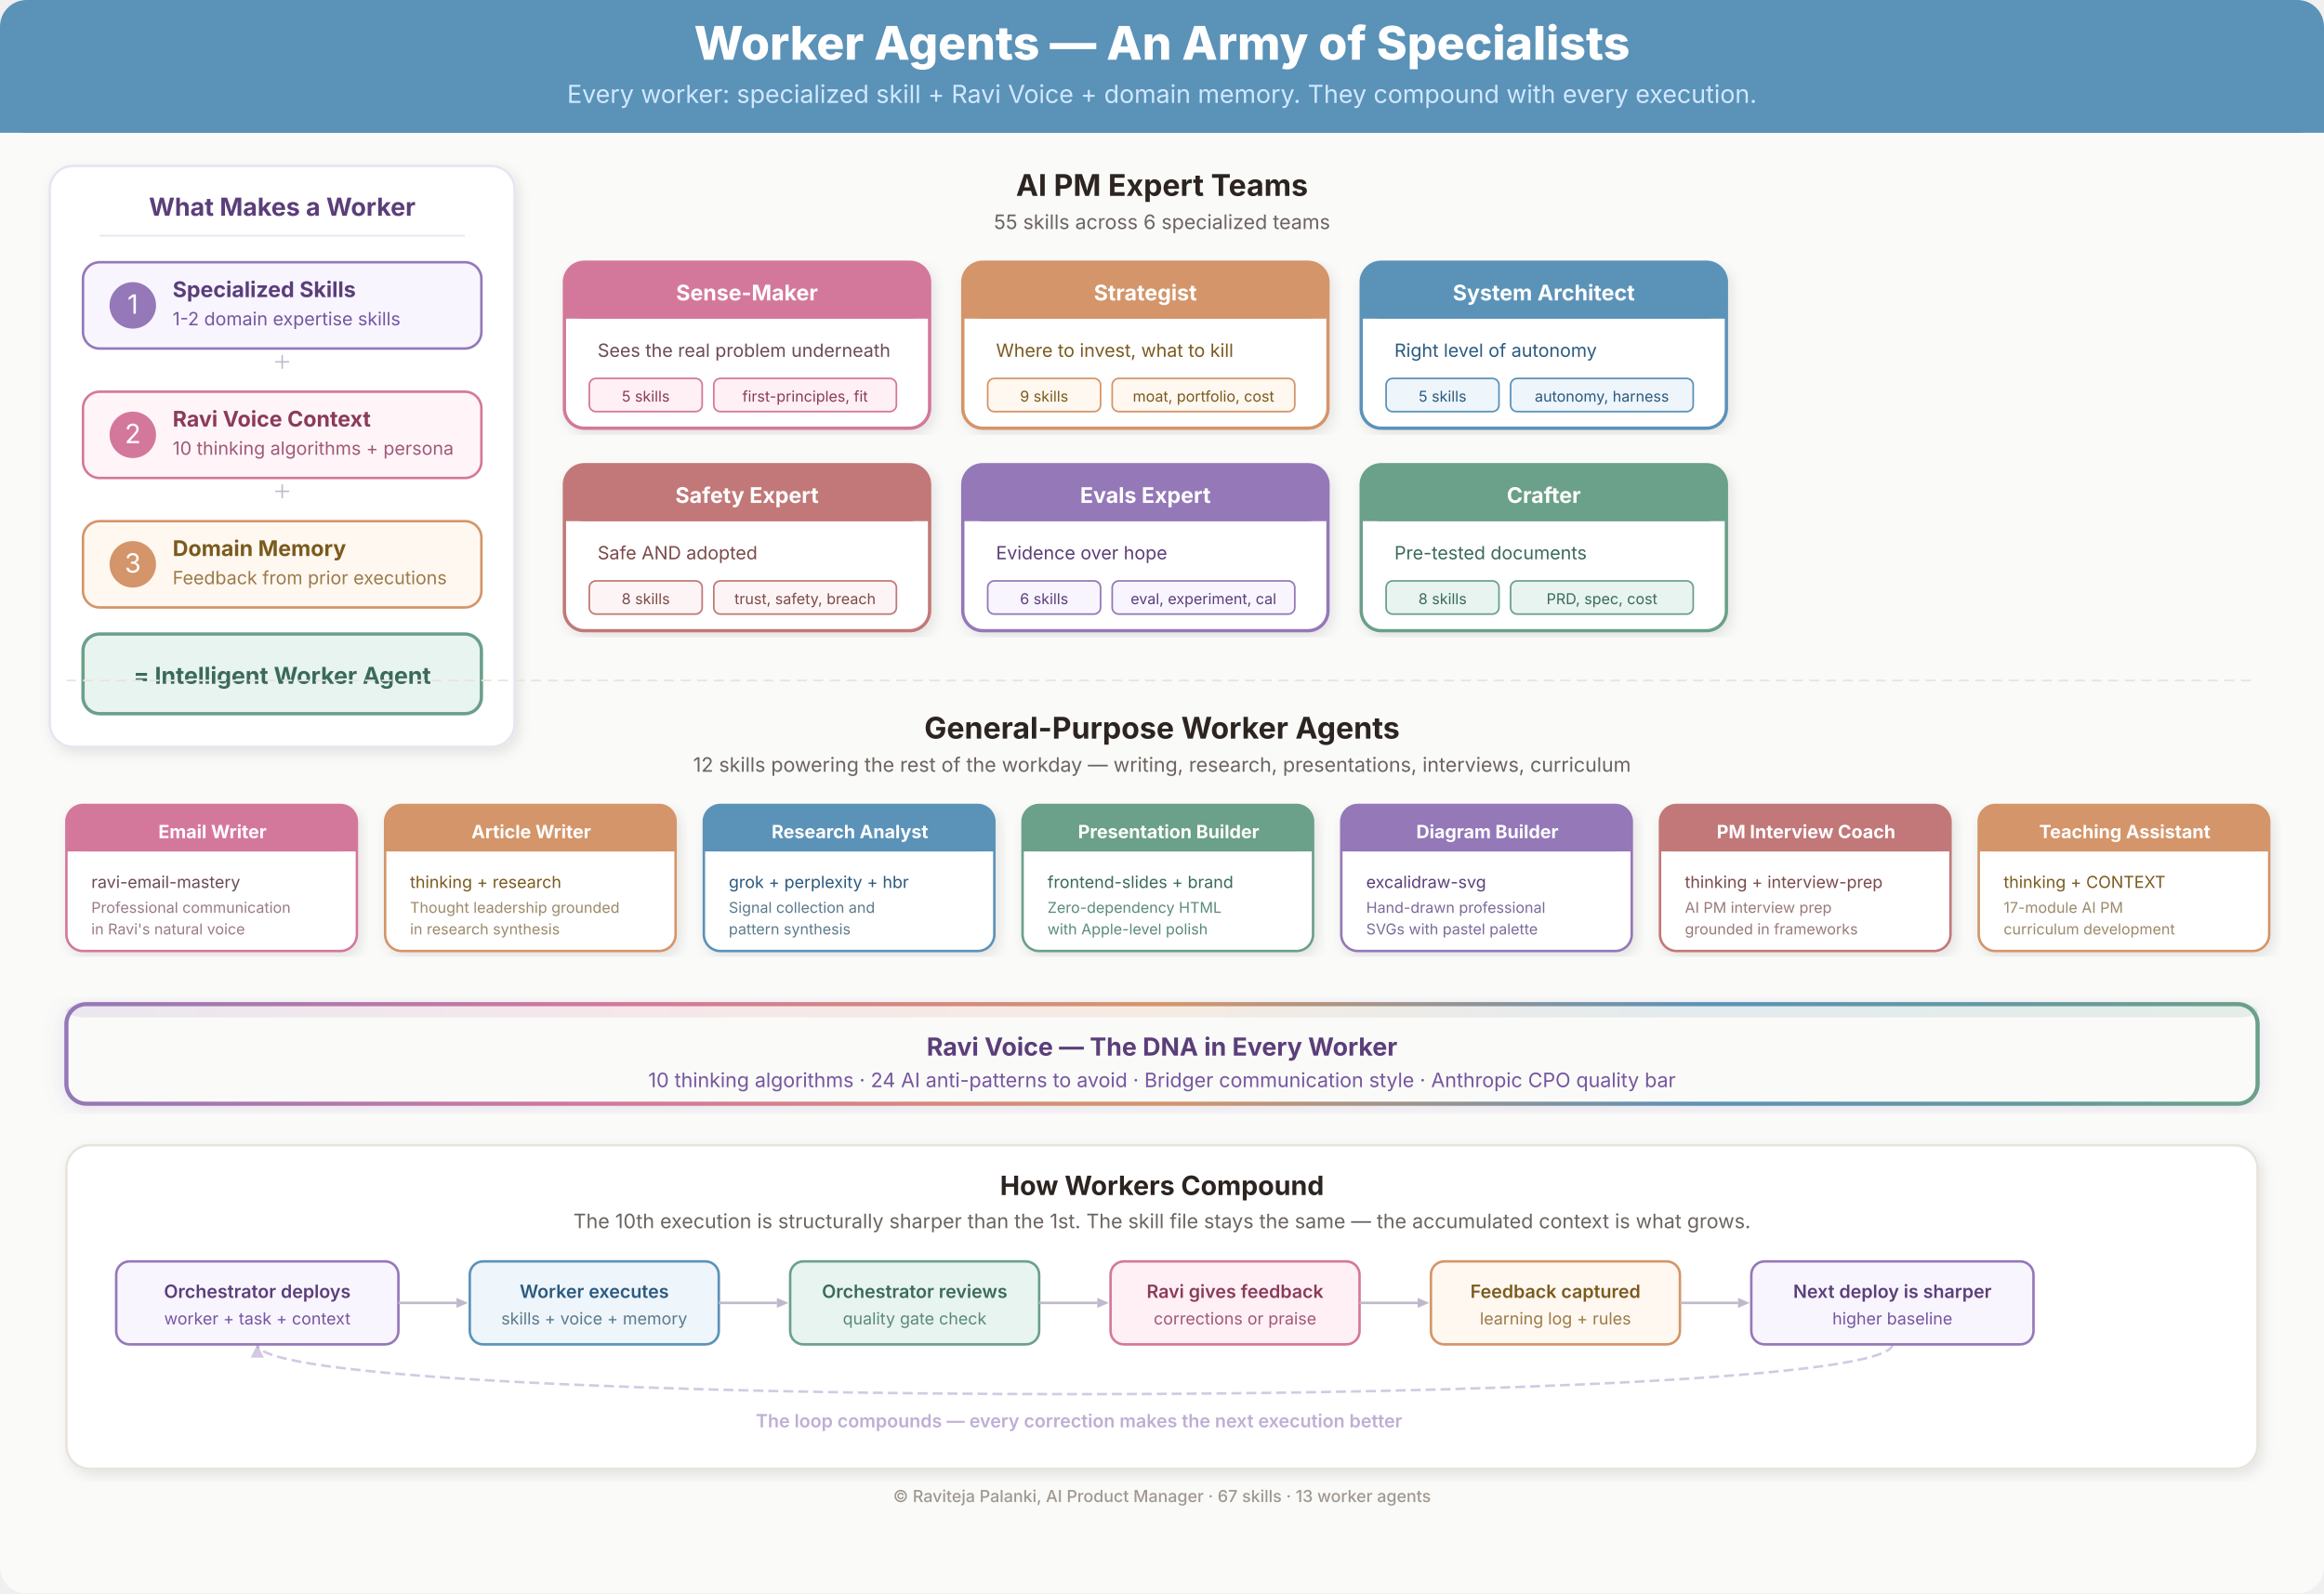
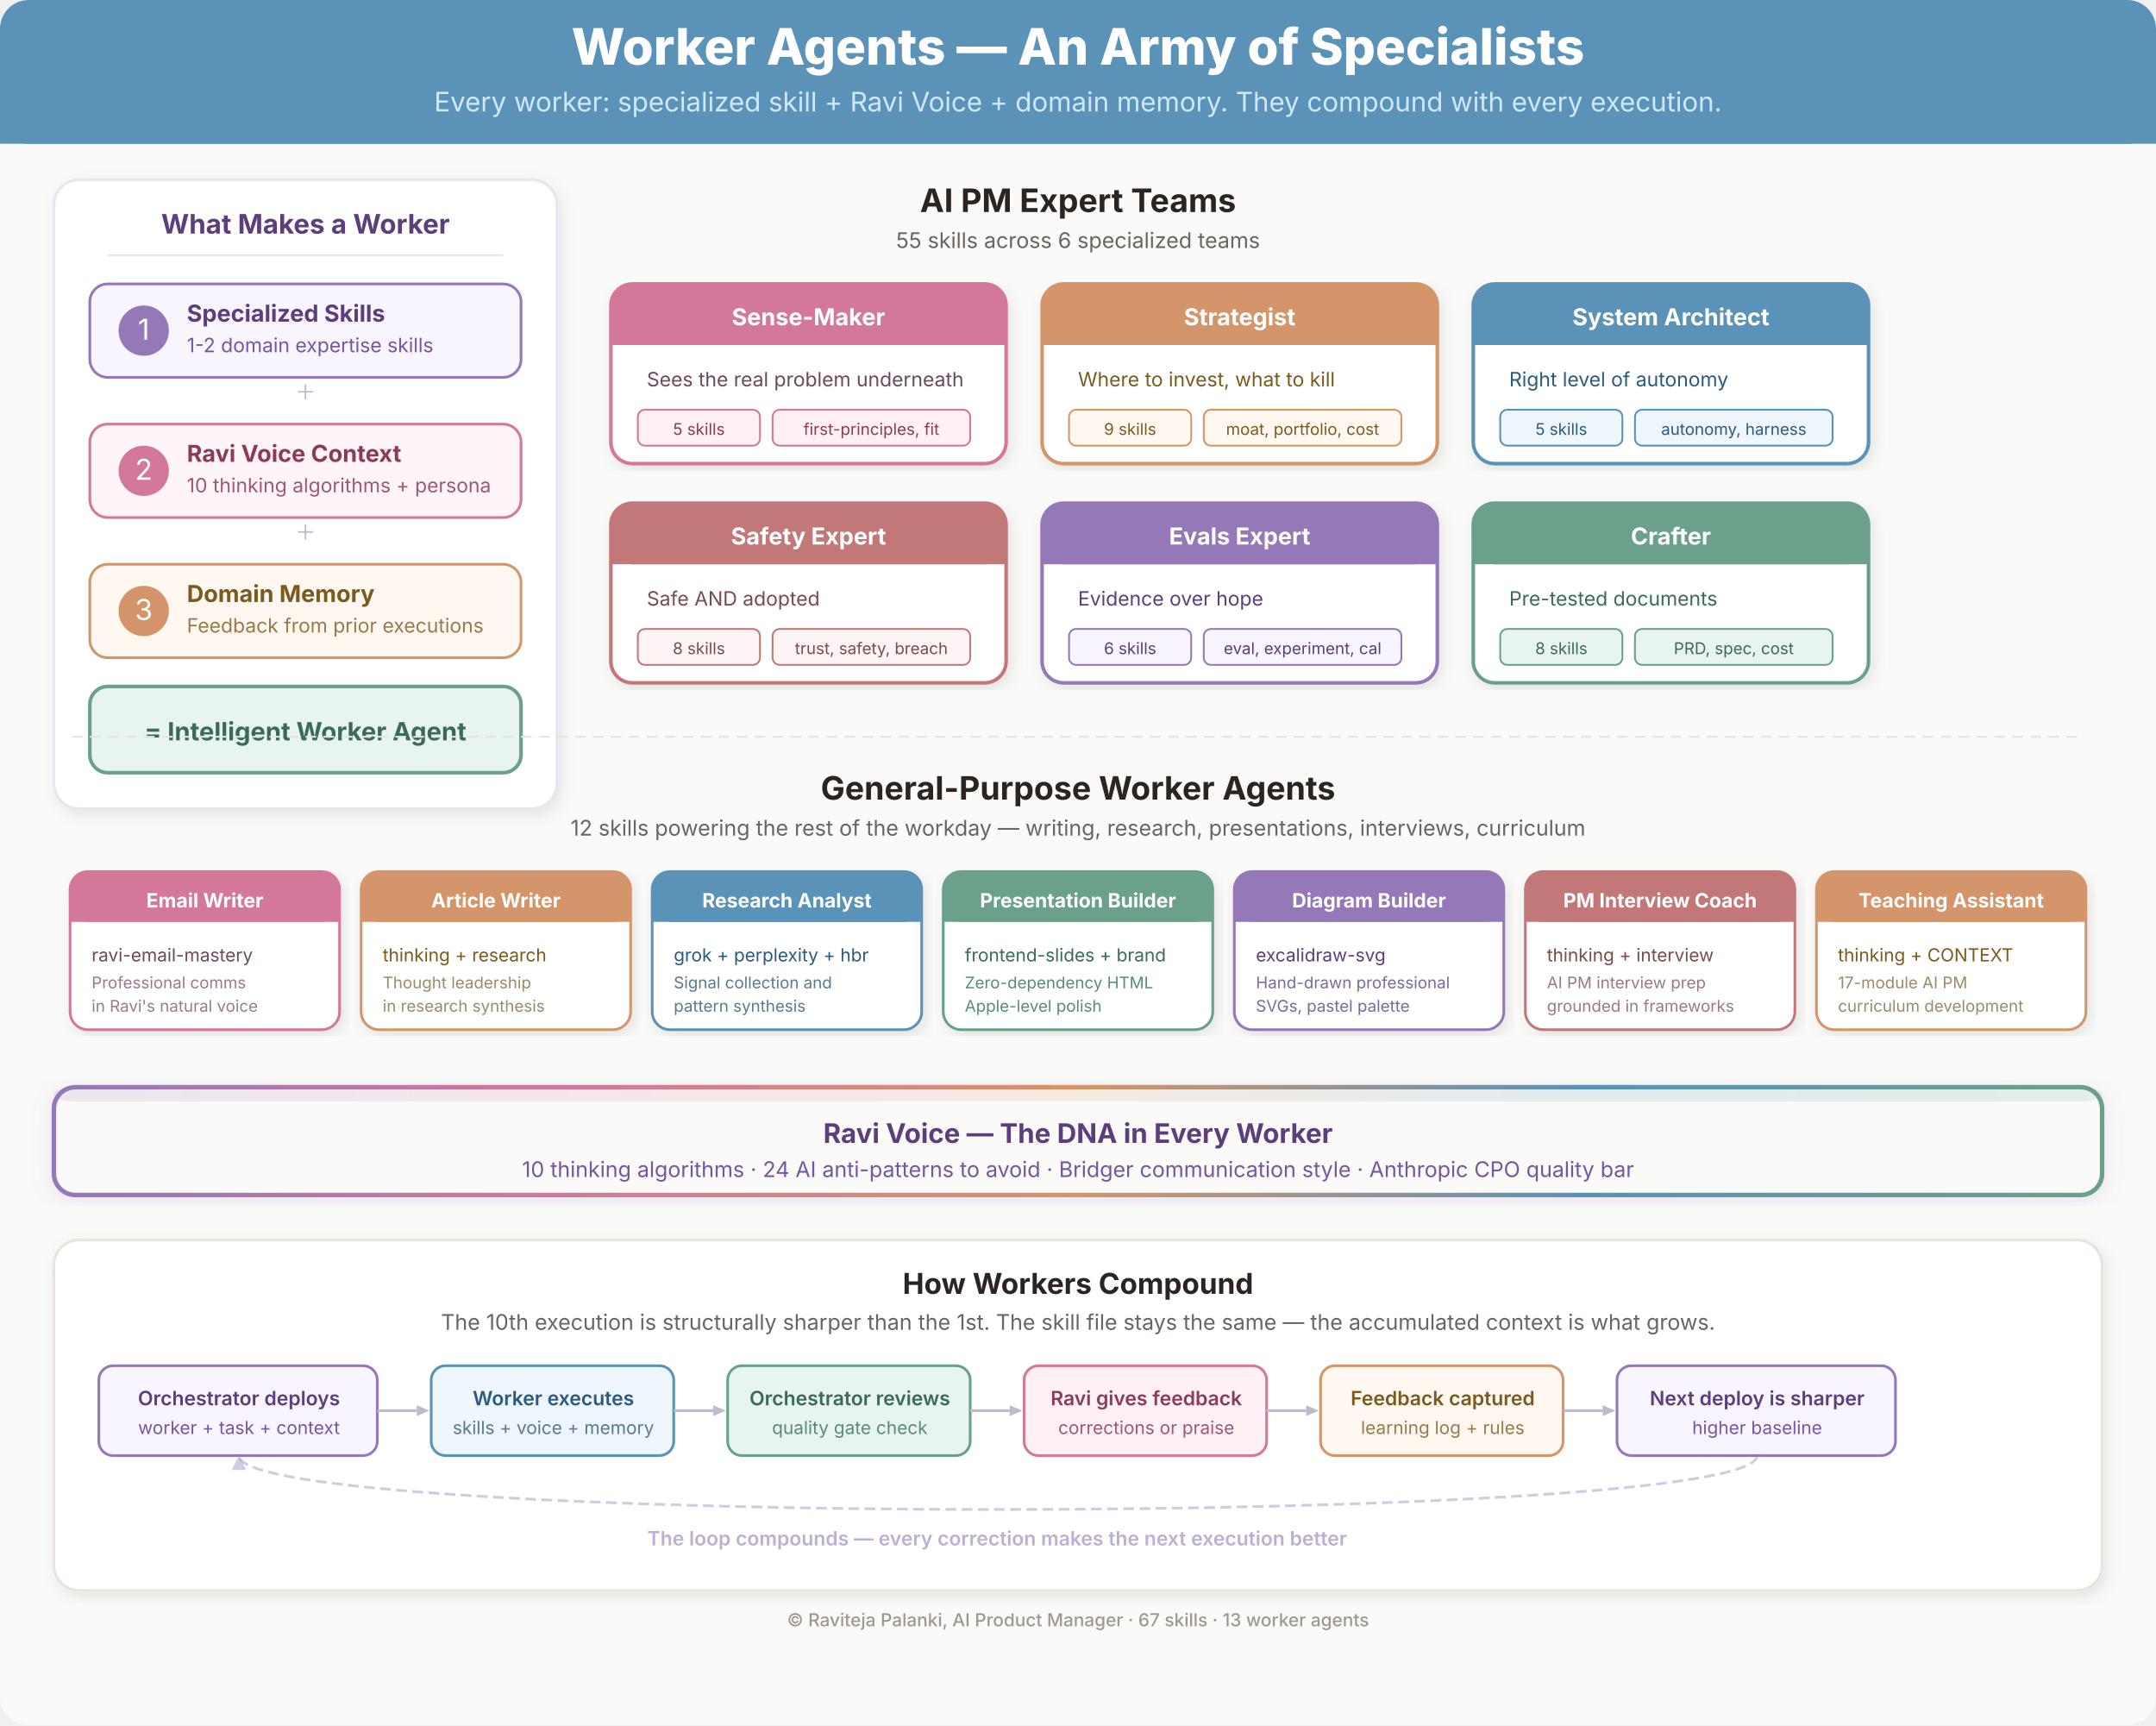
- <svg xmlns="http://www.w3.org/2000/svg" viewBox="0 0 1400 960" width="1400" height="960">
+ <svg xmlns="http://www.w3.org/2000/svg" viewBox="0 0 1200 960" width="1200" height="960">
  <defs>
    <filter id="s" x="-4%" y="-4%" width="108%" height="108%">
-       <feDropShadow dx="2" dy="3" stdDeviation="4" flood-color="#00000018" />
+       <feDropShadow dx="2" dy="3" stdDeviation="4" flood-color="#000000" flood-opacity="0.09" />
    </filter>
    <filter id="glow" x="-10%" y="-10%" width="120%" height="120%">
-       <feDropShadow dx="0" dy="2" stdDeviation="6" flood-color="#9478B830" />
+       <feDropShadow dx="0" dy="2" stdDeviation="6" flood-color="#9478B8" flood-opacity="0.19" />
    </filter>
    <linearGradient id="dnaGrad" x1="0%" y1="0%" x2="100%" y2="0%">
      <stop offset="0%" style="stop-color:#9478B8" />
      <stop offset="25%" style="stop-color:#D4789B" />
      <stop offset="50%" style="stop-color:#D4956A" />
      <stop offset="75%" style="stop-color:#5B92B8" />
      <stop offset="100%" style="stop-color:#6BA08A" />
    </linearGradient>
  </defs>
-   <rect width="1400" height="960" rx="16" fill="#FAFAF8" />
-   <rect x="0" y="0" width="1400" height="80" rx="16" fill="#5B92B8" />
-   <rect x="0" y="60" width="1400" height="20" fill="#5B92B8" />
-   <text x="700" y="36" text-anchor="middle" fill="#FFFFFF" font-size="28" font-weight="800" font-family="Inter, Segoe UI, sans-serif">Worker Agents — An Army of Specialists</text>
-   <text x="700" y="62" text-anchor="middle" fill="#D0E8FF" font-size="15" font-family="Inter, sans-serif">Every worker: specialized skill + Ravi Voice + domain memory. They compound with every execution.</text>
+   <rect width="1200" height="960" rx="16" fill="#FAFAF8" />
+   <rect x="0" y="0" width="1200" height="80" rx="16" fill="#5B92B8" />
+   <rect x="0" y="60" width="1200" height="20" fill="#5B92B8" />
+   <text x="600" y="36" text-anchor="middle" fill="#FFFFFF" font-size="28" font-weight="800" font-family="Inter, Segoe UI, sans-serif">Worker Agents — An Army of Specialists</text>
+   <text x="600" y="62" text-anchor="middle" fill="#D0E8FF" font-size="15" font-family="Inter, sans-serif">Every worker: specialized skill + Ravi Voice + domain memory. They compound with every execution.</text>
  <rect x="30" y="100" width="280" height="350" rx="14" fill="#FFFFFF" stroke="#E8E4F0" stroke-width="1.5" filter="url(#s)" />
  <text x="170" y="130" text-anchor="middle" fill="#5B3E7A" font-size="15" font-weight="700" font-family="Inter, sans-serif">What Makes a Worker</text>
  <line x1="60" y1="142" x2="280" y2="142" stroke="#E8E4F0" stroke-width="1" />
  <rect x="50" y="158" width="240" height="52" rx="10" fill="#F8F5FF" stroke="#9478B8" stroke-width="1.5" />
  <circle cx="80" cy="184" r="14" fill="#9478B8" />
  <text x="80" y="189" text-anchor="middle" fill="#FFFFFF" font-size="16" font-family="Inter, sans-serif">1</text>
  <text x="104" y="179" fill="#5B3E7A" font-size="13" font-weight="700" font-family="Inter, sans-serif">Specialized Skills</text>
  <text x="104" y="196" fill="#7556A0" font-size="11" font-family="Inter, sans-serif">1-2 domain expertise skills</text>
  <text x="170" y="224" text-anchor="middle" fill="#C0B8CC" font-size="18">+</text>
  <rect x="50" y="236" width="240" height="52" rx="10" fill="#FFF5F8" stroke="#D4789B" stroke-width="1.5" />
  <circle cx="80" cy="262" r="14" fill="#D4789B" />
  <text x="80" y="267" text-anchor="middle" fill="#FFFFFF" font-size="16" font-family="Inter, sans-serif">2</text>
  <text x="104" y="257" fill="#8B3A5A" font-size="13" font-weight="700" font-family="Inter, sans-serif">Ravi Voice Context</text>
  <text x="104" y="274" fill="#A05878" font-size="11" font-family="Inter, sans-serif">10 thinking algorithms + persona</text>
  <text x="170" y="302" text-anchor="middle" fill="#C0B8CC" font-size="18">+</text>
  <rect x="50" y="314" width="240" height="52" rx="10" fill="#FFF8F0" stroke="#D4956A" stroke-width="1.5" />
  <circle cx="80" cy="340" r="14" fill="#D4956A" />
  <text x="80" y="345" text-anchor="middle" fill="#FFFFFF" font-size="16" font-family="Inter, sans-serif">3</text>
  <text x="104" y="335" fill="#7A5A1E" font-size="13" font-weight="700" font-family="Inter, sans-serif">Domain Memory</text>
  <text x="104" y="352" fill="#9B7A4A" font-size="11" font-family="Inter, sans-serif">Feedback from prior executions</text>
  <rect x="50" y="382" width="240" height="48" rx="10" fill="#E8F4F0" stroke="#6BA08A" stroke-width="2" />
  <text x="170" y="412" text-anchor="middle" fill="#3A6A5A" font-size="14" font-weight="700" font-family="Inter, sans-serif">= Intelligent Worker Agent</text>
-   <text x="700" y="118" text-anchor="middle" fill="#2C2420" font-size="18" font-weight="700" font-family="Inter, sans-serif">AI PM Expert Teams</text>
-   <text x="700" y="138" text-anchor="middle" fill="#6B6460" font-size="12" font-family="Inter, sans-serif">55 skills across 6 specialized teams</text>
+   <text x="600" y="118" text-anchor="middle" fill="#2C2420" font-size="18" font-weight="700" font-family="Inter, sans-serif">AI PM Expert Teams</text>
+   <text x="600" y="138" text-anchor="middle" fill="#6B6460" font-size="12" font-family="Inter, sans-serif">55 skills across 6 specialized teams</text>
  <rect x="340" y="158" width="220" height="100" rx="12" fill="#FFFFFF" stroke="#D4789B" stroke-width="2" filter="url(#s)" />
  <rect x="340" y="158" width="220" height="34" rx="12" fill="#D4789B" />
  <rect x="340" y="178" width="220" height="14" fill="#D4789B" />
  <text x="450" y="181" text-anchor="middle" fill="#FFFFFF" font-size="13" font-weight="700" font-family="Inter, sans-serif">Sense-Maker</text>
  <text x="360" y="215" fill="#6B4A5A" font-size="11" font-family="Inter, sans-serif">Sees the real problem underneath</text>
  <rect x="355" y="228" width="68" height="20" rx="4" fill="#FFF0F5" stroke="#D4789B" stroke-width="1" />
  <text x="389" y="242" text-anchor="middle" fill="#8B3A5A" font-size="9" font-family="Inter, sans-serif">5 skills</text>
  <rect x="430" y="228" width="110" height="20" rx="4" fill="#FFF0F5" stroke="#D4789B" stroke-width="1" />
  <text x="485" y="242" text-anchor="middle" fill="#8B3A5A" font-size="9" font-family="Inter, sans-serif">first-principles, fit</text>
  <rect x="580" y="158" width="220" height="100" rx="12" fill="#FFFFFF" stroke="#D4956A" stroke-width="2" filter="url(#s)" />
  <rect x="580" y="158" width="220" height="34" rx="12" fill="#D4956A" />
  <rect x="580" y="178" width="220" height="14" fill="#D4956A" />
  <text x="690" y="181" text-anchor="middle" fill="#FFFFFF" font-size="13" font-weight="700" font-family="Inter, sans-serif">Strategist</text>
  <text x="600" y="215" fill="#7A5A1E" font-size="11" font-family="Inter, sans-serif">Where to invest, what to kill</text>
  <rect x="595" y="228" width="68" height="20" rx="4" fill="#FFF8F0" stroke="#D4956A" stroke-width="1" />
  <text x="629" y="242" text-anchor="middle" fill="#7A5A1E" font-size="9" font-family="Inter, sans-serif">9 skills</text>
  <rect x="670" y="228" width="110" height="20" rx="4" fill="#FFF8F0" stroke="#D4956A" stroke-width="1" />
  <text x="725" y="242" text-anchor="middle" fill="#7A5A1E" font-size="9" font-family="Inter, sans-serif">moat, portfolio, cost</text>
  <rect x="820" y="158" width="220" height="100" rx="12" fill="#FFFFFF" stroke="#5B92B8" stroke-width="2" filter="url(#s)" />
  <rect x="820" y="158" width="220" height="34" rx="12" fill="#5B92B8" />
  <rect x="820" y="178" width="220" height="14" fill="#5B92B8" />
  <text x="930" y="181" text-anchor="middle" fill="#FFFFFF" font-size="13" font-weight="700" font-family="Inter, sans-serif">System Architect</text>
  <text x="840" y="215" fill="#2B5A7F" font-size="11" font-family="Inter, sans-serif">Right level of autonomy</text>
  <rect x="835" y="228" width="68" height="20" rx="4" fill="#EEF5FB" stroke="#5B92B8" stroke-width="1" />
  <text x="869" y="242" text-anchor="middle" fill="#2B5A7F" font-size="9" font-family="Inter, sans-serif">5 skills</text>
  <rect x="910" y="228" width="110" height="20" rx="4" fill="#EEF5FB" stroke="#5B92B8" stroke-width="1" />
  <text x="965" y="242" text-anchor="middle" fill="#2B5A7F" font-size="9" font-family="Inter, sans-serif">autonomy, harness</text>
  <rect x="340" y="280" width="220" height="100" rx="12" fill="#FFFFFF" stroke="#C27878" stroke-width="2" filter="url(#s)" />
  <rect x="340" y="280" width="220" height="34" rx="12" fill="#C27878" />
  <rect x="340" y="300" width="220" height="14" fill="#C27878" />
  <text x="450" y="303" text-anchor="middle" fill="#FFFFFF" font-size="13" font-weight="700" font-family="Inter, sans-serif">Safety Expert</text>
  <text x="360" y="337" fill="#7B4A4A" font-size="11" font-family="Inter, sans-serif">Safe AND adopted</text>
  <rect x="355" y="350" width="68" height="20" rx="4" fill="#FDF5F5" stroke="#C27878" stroke-width="1" />
  <text x="389" y="364" text-anchor="middle" fill="#7B4A4A" font-size="9" font-family="Inter, sans-serif">8 skills</text>
  <rect x="430" y="350" width="110" height="20" rx="4" fill="#FDF5F5" stroke="#C27878" stroke-width="1" />
  <text x="485" y="364" text-anchor="middle" fill="#7B4A4A" font-size="9" font-family="Inter, sans-serif">trust, safety, breach</text>
  <rect x="580" y="280" width="220" height="100" rx="12" fill="#FFFFFF" stroke="#9478B8" stroke-width="2" filter="url(#s)" />
  <rect x="580" y="280" width="220" height="34" rx="12" fill="#9478B8" />
  <rect x="580" y="300" width="220" height="14" fill="#9478B8" />
  <text x="690" y="303" text-anchor="middle" fill="#FFFFFF" font-size="13" font-weight="700" font-family="Inter, sans-serif">Evals Expert</text>
  <text x="600" y="337" fill="#5B3E7A" font-size="11" font-family="Inter, sans-serif">Evidence over hope</text>
  <rect x="595" y="350" width="68" height="20" rx="4" fill="#F8F5FF" stroke="#9478B8" stroke-width="1" />
  <text x="629" y="364" text-anchor="middle" fill="#5B3E7A" font-size="9" font-family="Inter, sans-serif">6 skills</text>
  <rect x="670" y="350" width="110" height="20" rx="4" fill="#F8F5FF" stroke="#9478B8" stroke-width="1" />
  <text x="725" y="364" text-anchor="middle" fill="#5B3E7A" font-size="9" font-family="Inter, sans-serif">eval, experiment, cal</text>
  <rect x="820" y="280" width="220" height="100" rx="12" fill="#FFFFFF" stroke="#6BA08A" stroke-width="2" filter="url(#s)" />
  <rect x="820" y="280" width="220" height="34" rx="12" fill="#6BA08A" />
  <rect x="820" y="300" width="220" height="14" fill="#6BA08A" />
  <text x="930" y="303" text-anchor="middle" fill="#FFFFFF" font-size="13" font-weight="700" font-family="Inter, sans-serif">Crafter</text>
  <text x="840" y="337" fill="#3A6A5A" font-size="11" font-family="Inter, sans-serif">Pre-tested documents</text>
  <rect x="835" y="350" width="68" height="20" rx="4" fill="#E8F4F0" stroke="#6BA08A" stroke-width="1" />
  <text x="869" y="364" text-anchor="middle" fill="#3A6A5A" font-size="9" font-family="Inter, sans-serif">8 skills</text>
  <rect x="910" y="350" width="110" height="20" rx="4" fill="#E8F4F0" stroke="#6BA08A" stroke-width="1" />
  <text x="965" y="364" text-anchor="middle" fill="#3A6A5A" font-size="9" font-family="Inter, sans-serif">PRD, spec, cost</text>
-   <line x1="40" y1="410" x2="1360" y2="410" stroke="#E8E4DC" stroke-width="1" stroke-dasharray="6,4" />
-   <text x="700" y="445" text-anchor="middle" fill="#2C2420" font-size="18" font-weight="700" font-family="Inter, sans-serif">General-Purpose Worker Agents</text>
-   <text x="700" y="465" text-anchor="middle" fill="#6B6460" font-size="12" font-family="Inter, sans-serif">12 skills powering the rest of the workday — writing, research, presentations, interviews, curriculum</text>
-   <rect x="40" y="485" width="175" height="88" rx="10" fill="#FFFFFF" stroke="#D4789B" stroke-width="1.5" filter="url(#s)" />
-   <rect x="40" y="485" width="175" height="28" rx="10" fill="#D4789B" />
-   <rect x="40" y="503" width="175" height="10" fill="#D4789B" />
-   <text x="128" y="505" text-anchor="middle" fill="#FFFFFF" font-size="11" font-weight="700" font-family="Inter, sans-serif">Email Writer</text>
-   <text x="55" y="535" fill="#6B4A5A" font-size="10" font-family="Inter, sans-serif">ravi-email-mastery</text>
-   <text x="55" y="550" fill="#9A7A8A" font-size="9" font-family="Inter, sans-serif">Professional communication</text>
-   <text x="55" y="563" fill="#9A7A8A" font-size="9" font-family="Inter, sans-serif">in Ravi's natural voice</text>
-   <rect x="232" y="485" width="175" height="88" rx="10" fill="#FFFFFF" stroke="#D4956A" stroke-width="1.5" filter="url(#s)" />
-   <rect x="232" y="485" width="175" height="28" rx="10" fill="#D4956A" />
-   <rect x="232" y="503" width="175" height="10" fill="#D4956A" />
-   <text x="320" y="505" text-anchor="middle" fill="#FFFFFF" font-size="11" font-weight="700" font-family="Inter, sans-serif">Article Writer</text>
-   <text x="247" y="535" fill="#7A5A1E" font-size="10" font-family="Inter, sans-serif">thinking + research</text>
-   <text x="247" y="550" fill="#9B8A6A" font-size="9" font-family="Inter, sans-serif">Thought leadership grounded</text>
-   <text x="247" y="563" fill="#9B8A6A" font-size="9" font-family="Inter, sans-serif">in research synthesis</text>
-   <rect x="424" y="485" width="175" height="88" rx="10" fill="#FFFFFF" stroke="#5B92B8" stroke-width="1.5" filter="url(#s)" />
-   <rect x="424" y="485" width="175" height="28" rx="10" fill="#5B92B8" />
-   <rect x="424" y="503" width="175" height="10" fill="#5B92B8" />
-   <text x="512" y="505" text-anchor="middle" fill="#FFFFFF" font-size="11" font-weight="700" font-family="Inter, sans-serif">Research Analyst</text>
-   <text x="439" y="535" fill="#2B5A7F" font-size="10" font-family="Inter, sans-serif">grok + perplexity + hbr</text>
-   <text x="439" y="550" fill="#5B7A8B" font-size="9" font-family="Inter, sans-serif">Signal collection and</text>
-   <text x="439" y="563" fill="#5B7A8B" font-size="9" font-family="Inter, sans-serif">pattern synthesis</text>
-   <rect x="616" y="485" width="175" height="88" rx="10" fill="#FFFFFF" stroke="#6BA08A" stroke-width="1.5" filter="url(#s)" />
-   <rect x="616" y="485" width="175" height="28" rx="10" fill="#6BA08A" />
-   <rect x="616" y="503" width="175" height="10" fill="#6BA08A" />
-   <text x="704" y="505" text-anchor="middle" fill="#FFFFFF" font-size="11" font-weight="700" font-family="Inter, sans-serif">Presentation Builder</text>
-   <text x="631" y="535" fill="#3A6A5A" font-size="10" font-family="Inter, sans-serif">frontend-slides + brand</text>
-   <text x="631" y="550" fill="#5A8A7A" font-size="9" font-family="Inter, sans-serif">Zero-dependency HTML</text>
-   <text x="631" y="563" fill="#5A8A7A" font-size="9" font-family="Inter, sans-serif">with Apple-level polish</text>
-   <rect x="808" y="485" width="175" height="88" rx="10" fill="#FFFFFF" stroke="#9478B8" stroke-width="1.5" filter="url(#s)" />
-   <rect x="808" y="485" width="175" height="28" rx="10" fill="#9478B8" />
-   <rect x="808" y="503" width="175" height="10" fill="#9478B8" />
-   <text x="896" y="505" text-anchor="middle" fill="#FFFFFF" font-size="11" font-weight="700" font-family="Inter, sans-serif">Diagram Builder</text>
-   <text x="823" y="535" fill="#5B3E7A" font-size="10" font-family="Inter, sans-serif">excalidraw-svg</text>
-   <text x="823" y="550" fill="#7A6A9A" font-size="9" font-family="Inter, sans-serif">Hand-drawn professional</text>
-   <text x="823" y="563" fill="#7A6A9A" font-size="9" font-family="Inter, sans-serif">SVGs with pastel palette</text>
-   <rect x="1000" y="485" width="175" height="88" rx="10" fill="#FFFFFF" stroke="#C27878" stroke-width="1.5" filter="url(#s)" />
-   <rect x="1000" y="485" width="175" height="28" rx="10" fill="#C27878" />
-   <rect x="1000" y="503" width="175" height="10" fill="#C27878" />
-   <text x="1088" y="505" text-anchor="middle" fill="#FFFFFF" font-size="11" font-weight="700" font-family="Inter, sans-serif">PM Interview Coach</text>
-   <text x="1015" y="535" fill="#7B4A4A" font-size="10" font-family="Inter, sans-serif">thinking + interview-prep</text>
-   <text x="1015" y="550" fill="#9A7A7A" font-size="9" font-family="Inter, sans-serif">AI PM interview prep</text>
-   <text x="1015" y="563" fill="#9A7A7A" font-size="9" font-family="Inter, sans-serif">grounded in frameworks</text>
-   <rect x="1192" y="485" width="175" height="88" rx="10" fill="#FFFFFF" stroke="#D4956A" stroke-width="1.5" filter="url(#s)" />
-   <rect x="1192" y="485" width="175" height="28" rx="10" fill="#D4956A" />
-   <rect x="1192" y="503" width="175" height="10" fill="#D4956A" />
-   <text x="1280" y="505" text-anchor="middle" fill="#FFFFFF" font-size="11" font-weight="700" font-family="Inter, sans-serif">Teaching Assistant</text>
-   <text x="1207" y="535" fill="#7A5A1E" font-size="10" font-family="Inter, sans-serif">thinking + CONTEXT</text>
-   <text x="1207" y="550" fill="#9B8A6A" font-size="9" font-family="Inter, sans-serif">17-module AI PM</text>
-   <text x="1207" y="563" fill="#9B8A6A" font-size="9" font-family="Inter, sans-serif">curriculum development</text>
-   <rect x="40" y="605" width="1320" height="60" rx="12" fill="#FAFAF8" stroke="url(#dnaGrad)" stroke-width="2.5" filter="url(#glow)" />
-   <rect x="40" y="605" width="1320" height="8" rx="12" fill="url(#dnaGrad)" opacity="0.15" />
-   <text x="700" y="636" text-anchor="middle" fill="#5B3E7A" font-size="15" font-weight="700" font-family="Inter, sans-serif">Ravi Voice — The DNA in Every Worker</text>
-   <text x="700" y="655" text-anchor="middle" fill="#7556A0" font-size="12" font-family="Inter, sans-serif">10 thinking algorithms  ·  24 AI anti-patterns to avoid  ·  Bridger communication style  ·  Anthropic CPO quality bar</text>
-   <rect x="40" y="690" width="1320" height="195" rx="14" fill="#FFFFFF" stroke="#E8E4DC" stroke-width="1.5" filter="url(#s)" />
-   <text x="700" y="720" text-anchor="middle" fill="#2C2420" font-size="16" font-weight="700" font-family="Inter, sans-serif">How Workers Compound</text>
-   <text x="700" y="740" text-anchor="middle" fill="#6B6460" font-size="12" font-family="Inter, sans-serif">The 10th execution is structurally sharper than the 1st. The skill file stays the same — the accumulated context is what grows.</text>
-   <rect x="70" y="760" width="170" height="50" rx="8" fill="#F8F5FF" stroke="#9478B8" stroke-width="1.5" />
-   <text x="155" y="782" text-anchor="middle" fill="#5B3E7A" font-size="11" font-weight="600" font-family="Inter, sans-serif">Orchestrator deploys</text>
-   <text x="155" y="798" text-anchor="middle" fill="#7556A0" font-size="10" font-family="Inter, sans-serif">worker + task + context</text>
-   <path d="M 240 785 L 275 785" stroke="#C0B8CC" stroke-width="1.5" fill="none" />
-   <polygon points="275,782 282,785 275,788" fill="#C0B8CC" />
-   <rect x="283" y="760" width="150" height="50" rx="8" fill="#EEF5FB" stroke="#5B92B8" stroke-width="1.5" />
-   <text x="358" y="782" text-anchor="middle" fill="#2B5A7F" font-size="11" font-weight="600" font-family="Inter, sans-serif">Worker executes</text>
-   <text x="358" y="798" text-anchor="middle" fill="#5B7A8B" font-size="10" font-family="Inter, sans-serif">skills + voice + memory</text>
-   <path d="M 433 785 L 468 785" stroke="#C0B8CC" stroke-width="1.5" fill="none" />
-   <polygon points="468,782 475,785 468,788" fill="#C0B8CC" />
-   <rect x="476" y="760" width="150" height="50" rx="8" fill="#E8F4F0" stroke="#6BA08A" stroke-width="1.5" />
-   <text x="551" y="782" text-anchor="middle" fill="#3A6A5A" font-size="11" font-weight="600" font-family="Inter, sans-serif">Orchestrator reviews</text>
-   <text x="551" y="798" text-anchor="middle" fill="#5A8A7A" font-size="10" font-family="Inter, sans-serif">quality gate check</text>
-   <path d="M 626 785 L 661 785" stroke="#C0B8CC" stroke-width="1.5" fill="none" />
-   <polygon points="661,782 668,785 661,788" fill="#C0B8CC" />
-   <rect x="669" y="760" width="150" height="50" rx="8" fill="#FFF0F5" stroke="#D4789B" stroke-width="1.5" />
-   <text x="744" y="782" text-anchor="middle" fill="#8B3A5A" font-size="11" font-weight="600" font-family="Inter, sans-serif">Ravi gives feedback</text>
-   <text x="744" y="798" text-anchor="middle" fill="#A05878" font-size="10" font-family="Inter, sans-serif">corrections or praise</text>
-   <path d="M 819 785 L 854 785" stroke="#C0B8CC" stroke-width="1.5" fill="none" />
-   <polygon points="854,782 861,785 854,788" fill="#C0B8CC" />
-   <rect x="862" y="760" width="150" height="50" rx="8" fill="#FFF8F0" stroke="#D4956A" stroke-width="1.5" />
-   <text x="937" y="782" text-anchor="middle" fill="#7A5A1E" font-size="11" font-weight="600" font-family="Inter, sans-serif">Feedback captured</text>
-   <text x="937" y="798" text-anchor="middle" fill="#9B7A4A" font-size="10" font-family="Inter, sans-serif">learning log + rules</text>
-   <path d="M 1012 785 L 1047 785" stroke="#C0B8CC" stroke-width="1.5" fill="none" />
-   <polygon points="1047,782 1054,785 1047,788" fill="#C0B8CC" />
-   <rect x="1055" y="760" width="170" height="50" rx="8" fill="#F8F5FF" stroke="#9478B8" stroke-width="1.5" />
-   <text x="1140" y="782" text-anchor="middle" fill="#5B3E7A" font-size="11" font-weight="600" font-family="Inter, sans-serif">Next deploy is sharper</text>
-   <text x="1140" y="798" text-anchor="middle" fill="#7556A0" font-size="10" font-family="Inter, sans-serif">higher baseline</text>
-   <path d="M 1140 810 C 1140 850, 155 850, 155 810" stroke="#9478B8" stroke-width="1.5" fill="none" stroke-dasharray="6,3" opacity="0.4" />
-   <polygon points="155,810 151,818 159,818" fill="#9478B8" opacity="0.4" />
-   <text x="650" y="860" text-anchor="middle" fill="#9478B8" font-size="11" font-weight="600" font-family="Inter, sans-serif" opacity="0.6">The loop compounds — every correction makes the next execution better</text>
-   <text x="700" y="905" text-anchor="middle" font-family="Inter, sans-serif" font-size="10" fill="#A09890" font-weight="500">
+   <line x1="40" y1="410" x2="1160" y2="410" stroke="#E8E4DC" stroke-width="1" stroke-dasharray="6,4" />
+   <text x="600" y="445" text-anchor="middle" fill="#2C2420" font-size="18" font-weight="700" font-family="Inter, sans-serif">General-Purpose Worker Agents</text>
+   <text x="600" y="465" text-anchor="middle" fill="#6B6460" font-size="12" font-family="Inter, sans-serif">12 skills powering the rest of the workday — writing, research, presentations, interviews, curriculum</text>
+   <rect x="39" y="485" width="150" height="88" rx="10" fill="#FFFFFF" stroke="#D4789B" stroke-width="1.5" filter="url(#s)" />
+   <rect x="39" y="485" width="150" height="28" rx="10" fill="#D4789B" />
+   <rect x="39" y="503" width="150" height="10" fill="#D4789B" />
+   <text x="114" y="505" text-anchor="middle" fill="#FFFFFF" font-size="11" font-weight="700" font-family="Inter, sans-serif">Email Writer</text>
+   <text x="51" y="535" fill="#6B4A5A" font-size="10" font-family="Inter, sans-serif">ravi-email-mastery</text>
+   <text x="51" y="550" fill="#9A7A8A" font-size="9" font-family="Inter, sans-serif">Professional comms</text>
+   <text x="51" y="563" fill="#9A7A8A" font-size="9" font-family="Inter, sans-serif">in Ravi's natural voice</text>
+   <rect x="201" y="485" width="150" height="88" rx="10" fill="#FFFFFF" stroke="#D4956A" stroke-width="1.5" filter="url(#s)" />
+   <rect x="201" y="485" width="150" height="28" rx="10" fill="#D4956A" />
+   <rect x="201" y="503" width="150" height="10" fill="#D4956A" />
+   <text x="276" y="505" text-anchor="middle" fill="#FFFFFF" font-size="11" font-weight="700" font-family="Inter, sans-serif">Article Writer</text>
+   <text x="213" y="535" fill="#7A5A1E" font-size="10" font-family="Inter, sans-serif">thinking + research</text>
+   <text x="213" y="550" fill="#9B8A6A" font-size="9" font-family="Inter, sans-serif">Thought leadership</text>
+   <text x="213" y="563" fill="#9B8A6A" font-size="9" font-family="Inter, sans-serif">in research synthesis</text>
+   <rect x="363" y="485" width="150" height="88" rx="10" fill="#FFFFFF" stroke="#5B92B8" stroke-width="1.5" filter="url(#s)" />
+   <rect x="363" y="485" width="150" height="28" rx="10" fill="#5B92B8" />
+   <rect x="363" y="503" width="150" height="10" fill="#5B92B8" />
+   <text x="438" y="505" text-anchor="middle" fill="#FFFFFF" font-size="11" font-weight="700" font-family="Inter, sans-serif">Research Analyst</text>
+   <text x="375" y="535" fill="#2B5A7F" font-size="10" font-family="Inter, sans-serif">grok + perplexity + hbr</text>
+   <text x="375" y="550" fill="#5B7A8B" font-size="9" font-family="Inter, sans-serif">Signal collection and</text>
+   <text x="375" y="563" fill="#5B7A8B" font-size="9" font-family="Inter, sans-serif">pattern synthesis</text>
+   <rect x="525" y="485" width="150" height="88" rx="10" fill="#FFFFFF" stroke="#6BA08A" stroke-width="1.5" filter="url(#s)" />
+   <rect x="525" y="485" width="150" height="28" rx="10" fill="#6BA08A" />
+   <rect x="525" y="503" width="150" height="10" fill="#6BA08A" />
+   <text x="600" y="505" text-anchor="middle" fill="#FFFFFF" font-size="11" font-weight="700" font-family="Inter, sans-serif">Presentation Builder</text>
+   <text x="537" y="535" fill="#3A6A5A" font-size="10" font-family="Inter, sans-serif">frontend-slides + brand</text>
+   <text x="537" y="550" fill="#5A8A7A" font-size="9" font-family="Inter, sans-serif">Zero-dependency HTML</text>
+   <text x="537" y="563" fill="#5A8A7A" font-size="9" font-family="Inter, sans-serif">Apple-level polish</text>
+   <rect x="687" y="485" width="150" height="88" rx="10" fill="#FFFFFF" stroke="#9478B8" stroke-width="1.5" filter="url(#s)" />
+   <rect x="687" y="485" width="150" height="28" rx="10" fill="#9478B8" />
+   <rect x="687" y="503" width="150" height="10" fill="#9478B8" />
+   <text x="762" y="505" text-anchor="middle" fill="#FFFFFF" font-size="11" font-weight="700" font-family="Inter, sans-serif">Diagram Builder</text>
+   <text x="699" y="535" fill="#5B3E7A" font-size="10" font-family="Inter, sans-serif">excalidraw-svg</text>
+   <text x="699" y="550" fill="#7A6A9A" font-size="9" font-family="Inter, sans-serif">Hand-drawn professional</text>
+   <text x="699" y="563" fill="#7A6A9A" font-size="9" font-family="Inter, sans-serif">SVGs, pastel palette</text>
+   <rect x="849" y="485" width="150" height="88" rx="10" fill="#FFFFFF" stroke="#C27878" stroke-width="1.5" filter="url(#s)" />
+   <rect x="849" y="485" width="150" height="28" rx="10" fill="#C27878" />
+   <rect x="849" y="503" width="150" height="10" fill="#C27878" />
+   <text x="924" y="505" text-anchor="middle" fill="#FFFFFF" font-size="11" font-weight="700" font-family="Inter, sans-serif">PM Interview Coach</text>
+   <text x="861" y="535" fill="#7B4A4A" font-size="10" font-family="Inter, sans-serif">thinking + interview</text>
+   <text x="861" y="550" fill="#9A7A7A" font-size="9" font-family="Inter, sans-serif">AI PM interview prep</text>
+   <text x="861" y="563" fill="#9A7A7A" font-size="9" font-family="Inter, sans-serif">grounded in frameworks</text>
+   <rect x="1011" y="485" width="150" height="88" rx="10" fill="#FFFFFF" stroke="#D4956A" stroke-width="1.5" filter="url(#s)" />
+   <rect x="1011" y="485" width="150" height="28" rx="10" fill="#D4956A" />
+   <rect x="1011" y="503" width="150" height="10" fill="#D4956A" />
+   <text x="1086" y="505" text-anchor="middle" fill="#FFFFFF" font-size="11" font-weight="700" font-family="Inter, sans-serif">Teaching Assistant</text>
+   <text x="1023" y="535" fill="#7A5A1E" font-size="10" font-family="Inter, sans-serif">thinking + CONTEXT</text>
+   <text x="1023" y="550" fill="#9B8A6A" font-size="9" font-family="Inter, sans-serif">17-module AI PM</text>
+   <text x="1023" y="563" fill="#9B8A6A" font-size="9" font-family="Inter, sans-serif">curriculum development</text>
+   <rect x="30" y="605" width="1140" height="60" rx="12" fill="#FAFAF8" stroke="url(#dnaGrad)" stroke-width="2.5" filter="url(#glow)" />
+   <rect x="30" y="605" width="1140" height="8" rx="12" fill="url(#dnaGrad)" opacity="0.15" />
+   <text x="600" y="636" text-anchor="middle" fill="#5B3E7A" font-size="15" font-weight="700" font-family="Inter, sans-serif">Ravi Voice — The DNA in Every Worker</text>
+   <text x="600" y="655" text-anchor="middle" fill="#7556A0" font-size="12" font-family="Inter, sans-serif">10 thinking algorithms  ·  24 AI anti-patterns to avoid  ·  Bridger communication style  ·  Anthropic CPO quality bar</text>
+   <rect x="30" y="690" width="1140" height="195" rx="14" fill="#FFFFFF" stroke="#E8E4DC" stroke-width="1.5" filter="url(#s)" />
+   <text x="600" y="720" text-anchor="middle" fill="#2C2420" font-size="16" font-weight="700" font-family="Inter, sans-serif">How Workers Compound</text>
+   <text x="600" y="740" text-anchor="middle" fill="#6B6460" font-size="12" font-family="Inter, sans-serif">The 10th execution is structurally sharper than the 1st. The skill file stays the same — the accumulated context is what grows.</text>
+   <rect x="55" y="760" width="155" height="50" rx="8" fill="#F8F5FF" stroke="#9478B8" stroke-width="1.5" />
+   <text x="133" y="782" text-anchor="middle" fill="#5B3E7A" font-size="11" font-weight="600" font-family="Inter, sans-serif">Orchestrator deploys</text>
+   <text x="133" y="798" text-anchor="middle" fill="#7556A0" font-size="10" font-family="Inter, sans-serif">worker + task + context</text>
+   <path d="M 210 785 L 232 785" stroke="#C0B8CC" stroke-width="1.5" fill="none" />
+   <polygon points="232,782 239,785 232,788" fill="#C0B8CC" />
+   <rect x="240" y="760" width="135" height="50" rx="8" fill="#EEF5FB" stroke="#5B92B8" stroke-width="1.5" />
+   <text x="308" y="782" text-anchor="middle" fill="#2B5A7F" font-size="11" font-weight="600" font-family="Inter, sans-serif">Worker executes</text>
+   <text x="308" y="798" text-anchor="middle" fill="#5B7A8B" font-size="10" font-family="Inter, sans-serif">skills + voice + memory</text>
+   <path d="M 375 785 L 397 785" stroke="#C0B8CC" stroke-width="1.5" fill="none" />
+   <polygon points="397,782 404,785 397,788" fill="#C0B8CC" />
+   <rect x="405" y="760" width="135" height="50" rx="8" fill="#E8F4F0" stroke="#6BA08A" stroke-width="1.5" />
+   <text x="473" y="782" text-anchor="middle" fill="#3A6A5A" font-size="11" font-weight="600" font-family="Inter, sans-serif">Orchestrator reviews</text>
+   <text x="473" y="798" text-anchor="middle" fill="#5A8A7A" font-size="10" font-family="Inter, sans-serif">quality gate check</text>
+   <path d="M 540 785 L 562 785" stroke="#C0B8CC" stroke-width="1.5" fill="none" />
+   <polygon points="562,782 569,785 562,788" fill="#C0B8CC" />
+   <rect x="570" y="760" width="135" height="50" rx="8" fill="#FFF0F5" stroke="#D4789B" stroke-width="1.5" />
+   <text x="638" y="782" text-anchor="middle" fill="#8B3A5A" font-size="11" font-weight="600" font-family="Inter, sans-serif">Ravi gives feedback</text>
+   <text x="638" y="798" text-anchor="middle" fill="#A05878" font-size="10" font-family="Inter, sans-serif">corrections or praise</text>
+   <path d="M 705 785 L 727 785" stroke="#C0B8CC" stroke-width="1.5" fill="none" />
+   <polygon points="727,782 734,785 727,788" fill="#C0B8CC" />
+   <rect x="735" y="760" width="135" height="50" rx="8" fill="#FFF8F0" stroke="#D4956A" stroke-width="1.5" />
+   <text x="803" y="782" text-anchor="middle" fill="#7A5A1E" font-size="11" font-weight="600" font-family="Inter, sans-serif">Feedback captured</text>
+   <text x="803" y="798" text-anchor="middle" fill="#9B7A4A" font-size="10" font-family="Inter, sans-serif">learning log + rules</text>
+   <path d="M 870 785 L 892 785" stroke="#C0B8CC" stroke-width="1.5" fill="none" />
+   <polygon points="892,782 899,785 892,788" fill="#C0B8CC" />
+   <rect x="900" y="760" width="155" height="50" rx="8" fill="#F8F5FF" stroke="#9478B8" stroke-width="1.5" />
+   <text x="978" y="782" text-anchor="middle" fill="#5B3E7A" font-size="11" font-weight="600" font-family="Inter, sans-serif">Next deploy is sharper</text>
+   <text x="978" y="798" text-anchor="middle" fill="#7556A0" font-size="10" font-family="Inter, sans-serif">higher baseline</text>
+   <path d="M 978 810 C 978 850, 133 850, 133 810" stroke="#9478B8" stroke-width="1.5" fill="none" stroke-dasharray="6,3" opacity="0.4" />
+   <polygon points="133,810 129,818 137,818" fill="#9478B8" opacity="0.4" />
+   <text x="555" y="860" text-anchor="middle" fill="#9478B8" font-size="11" font-weight="600" font-family="Inter, sans-serif" opacity="0.6">The loop compounds — every correction makes the next execution better</text>
+   <text x="600" y="905" text-anchor="middle" font-family="Inter, sans-serif" font-size="10" fill="#A09890" font-weight="500">
    © Raviteja Palanki, AI Product Manager · 67 skills · 13 worker agents
  </text>
</svg>
